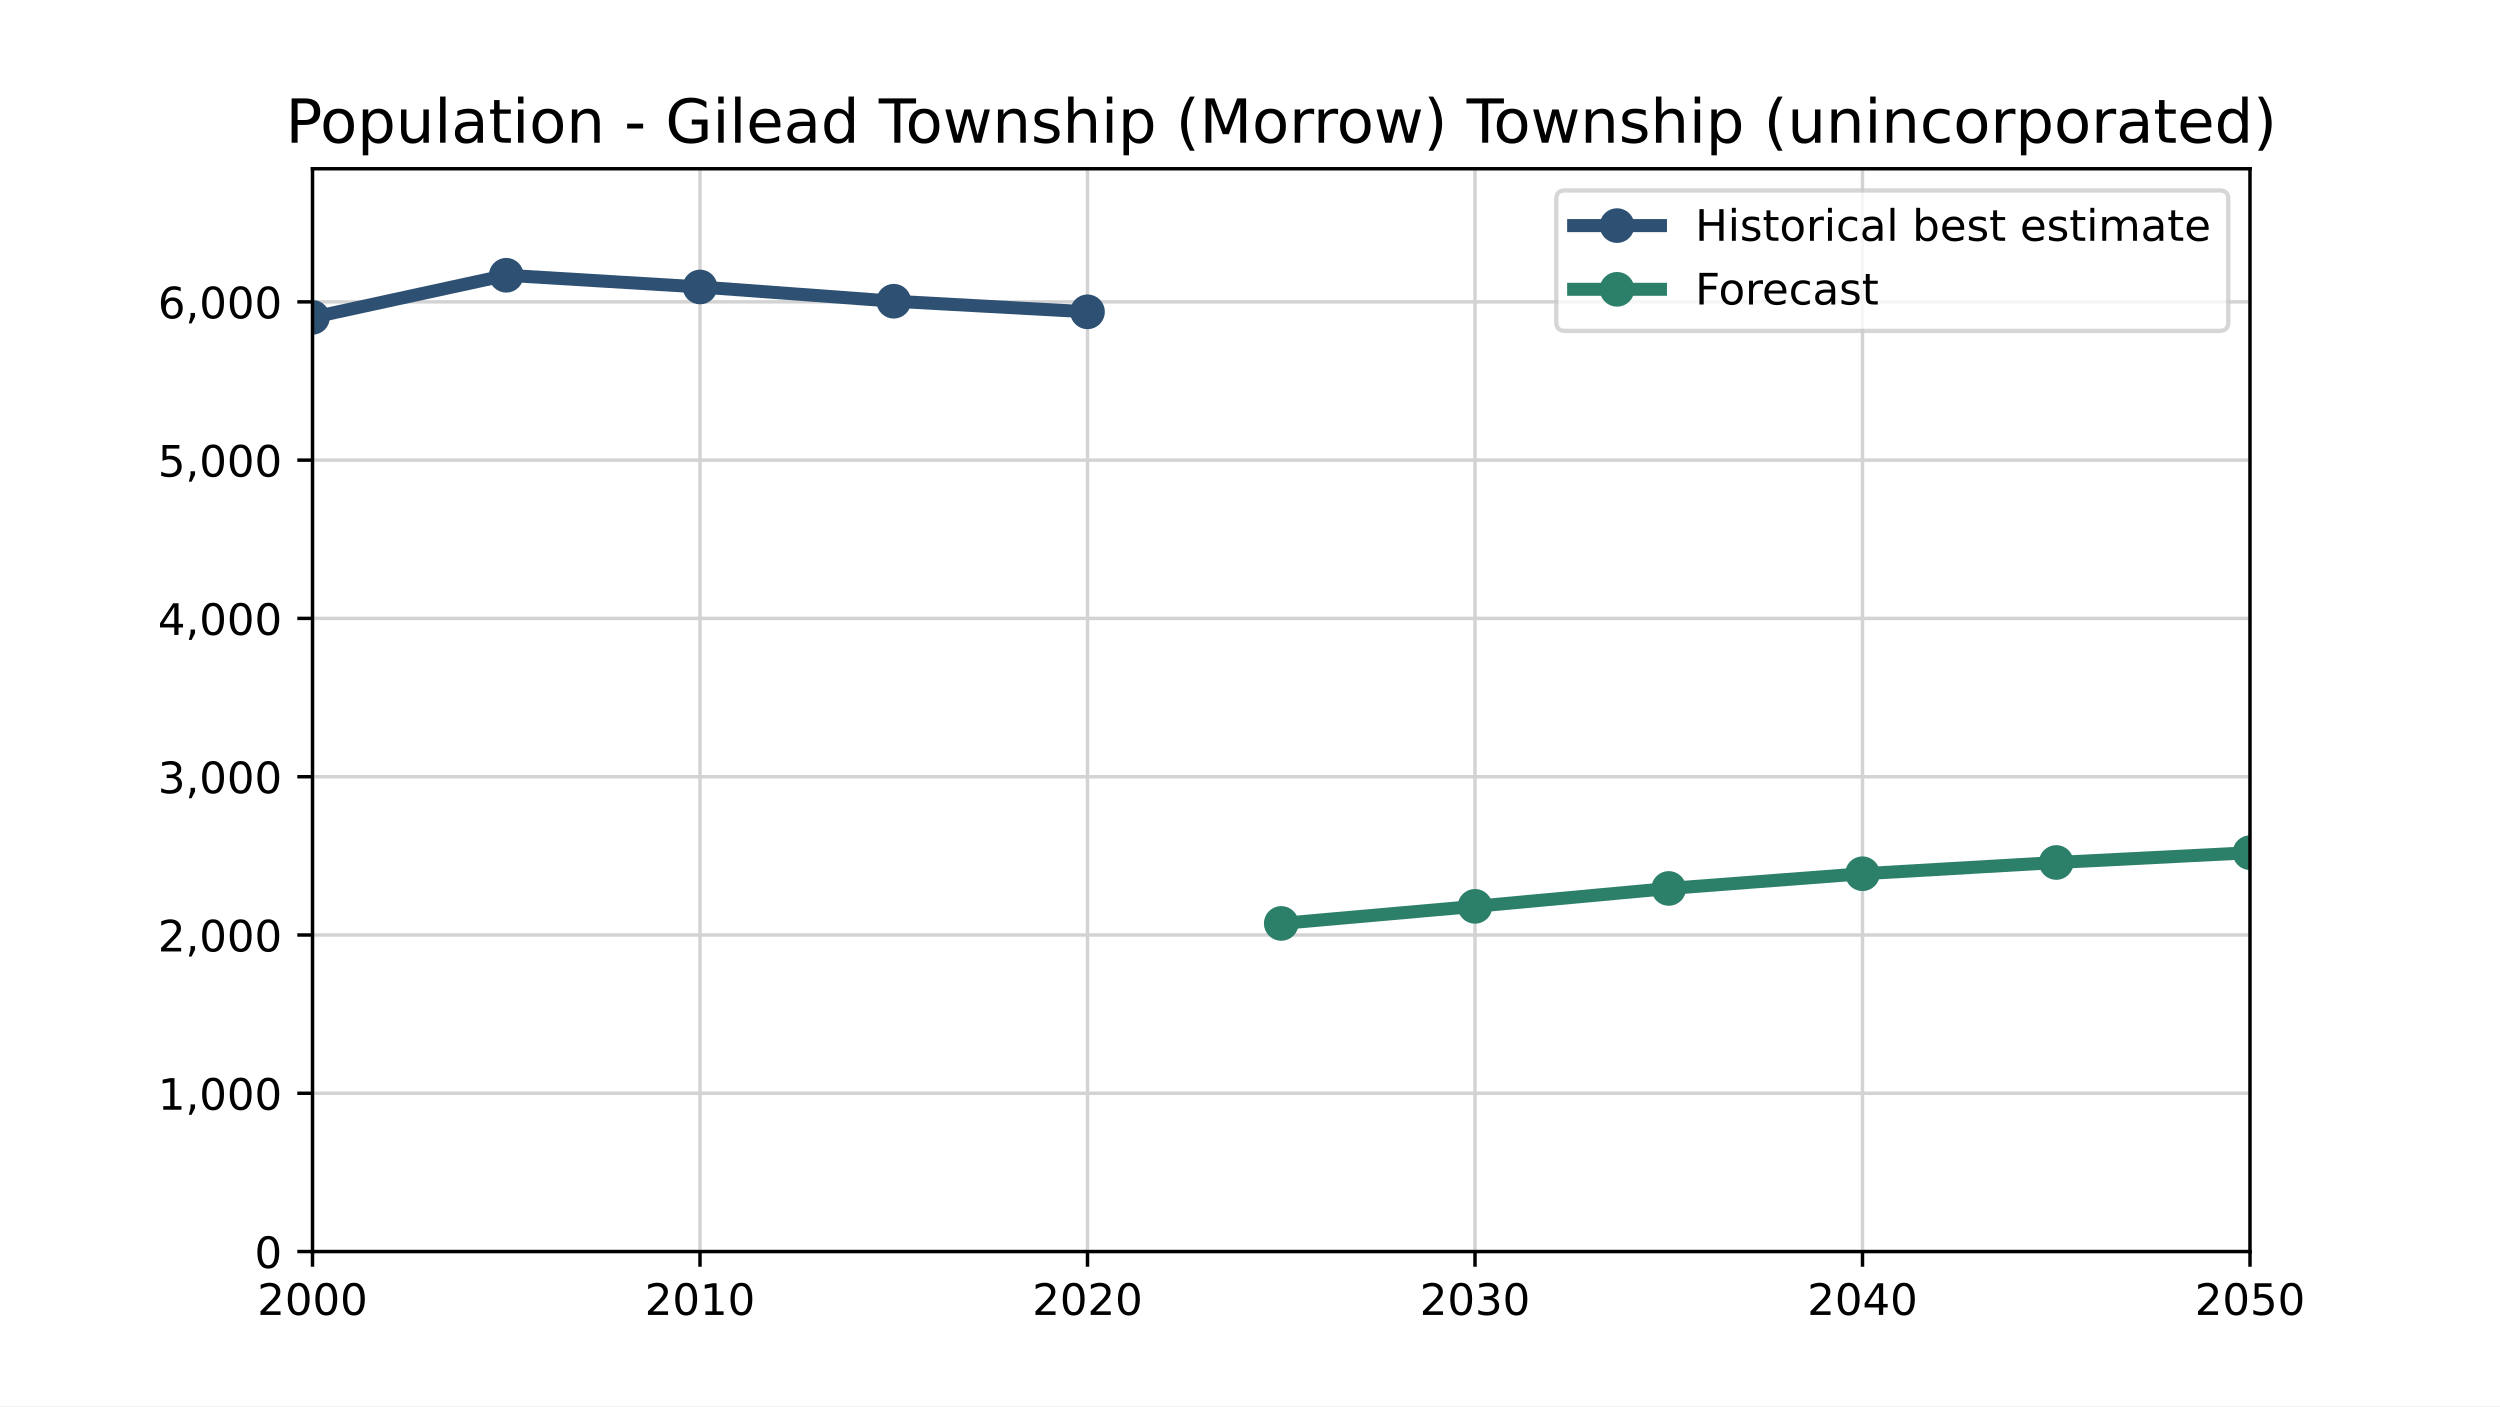
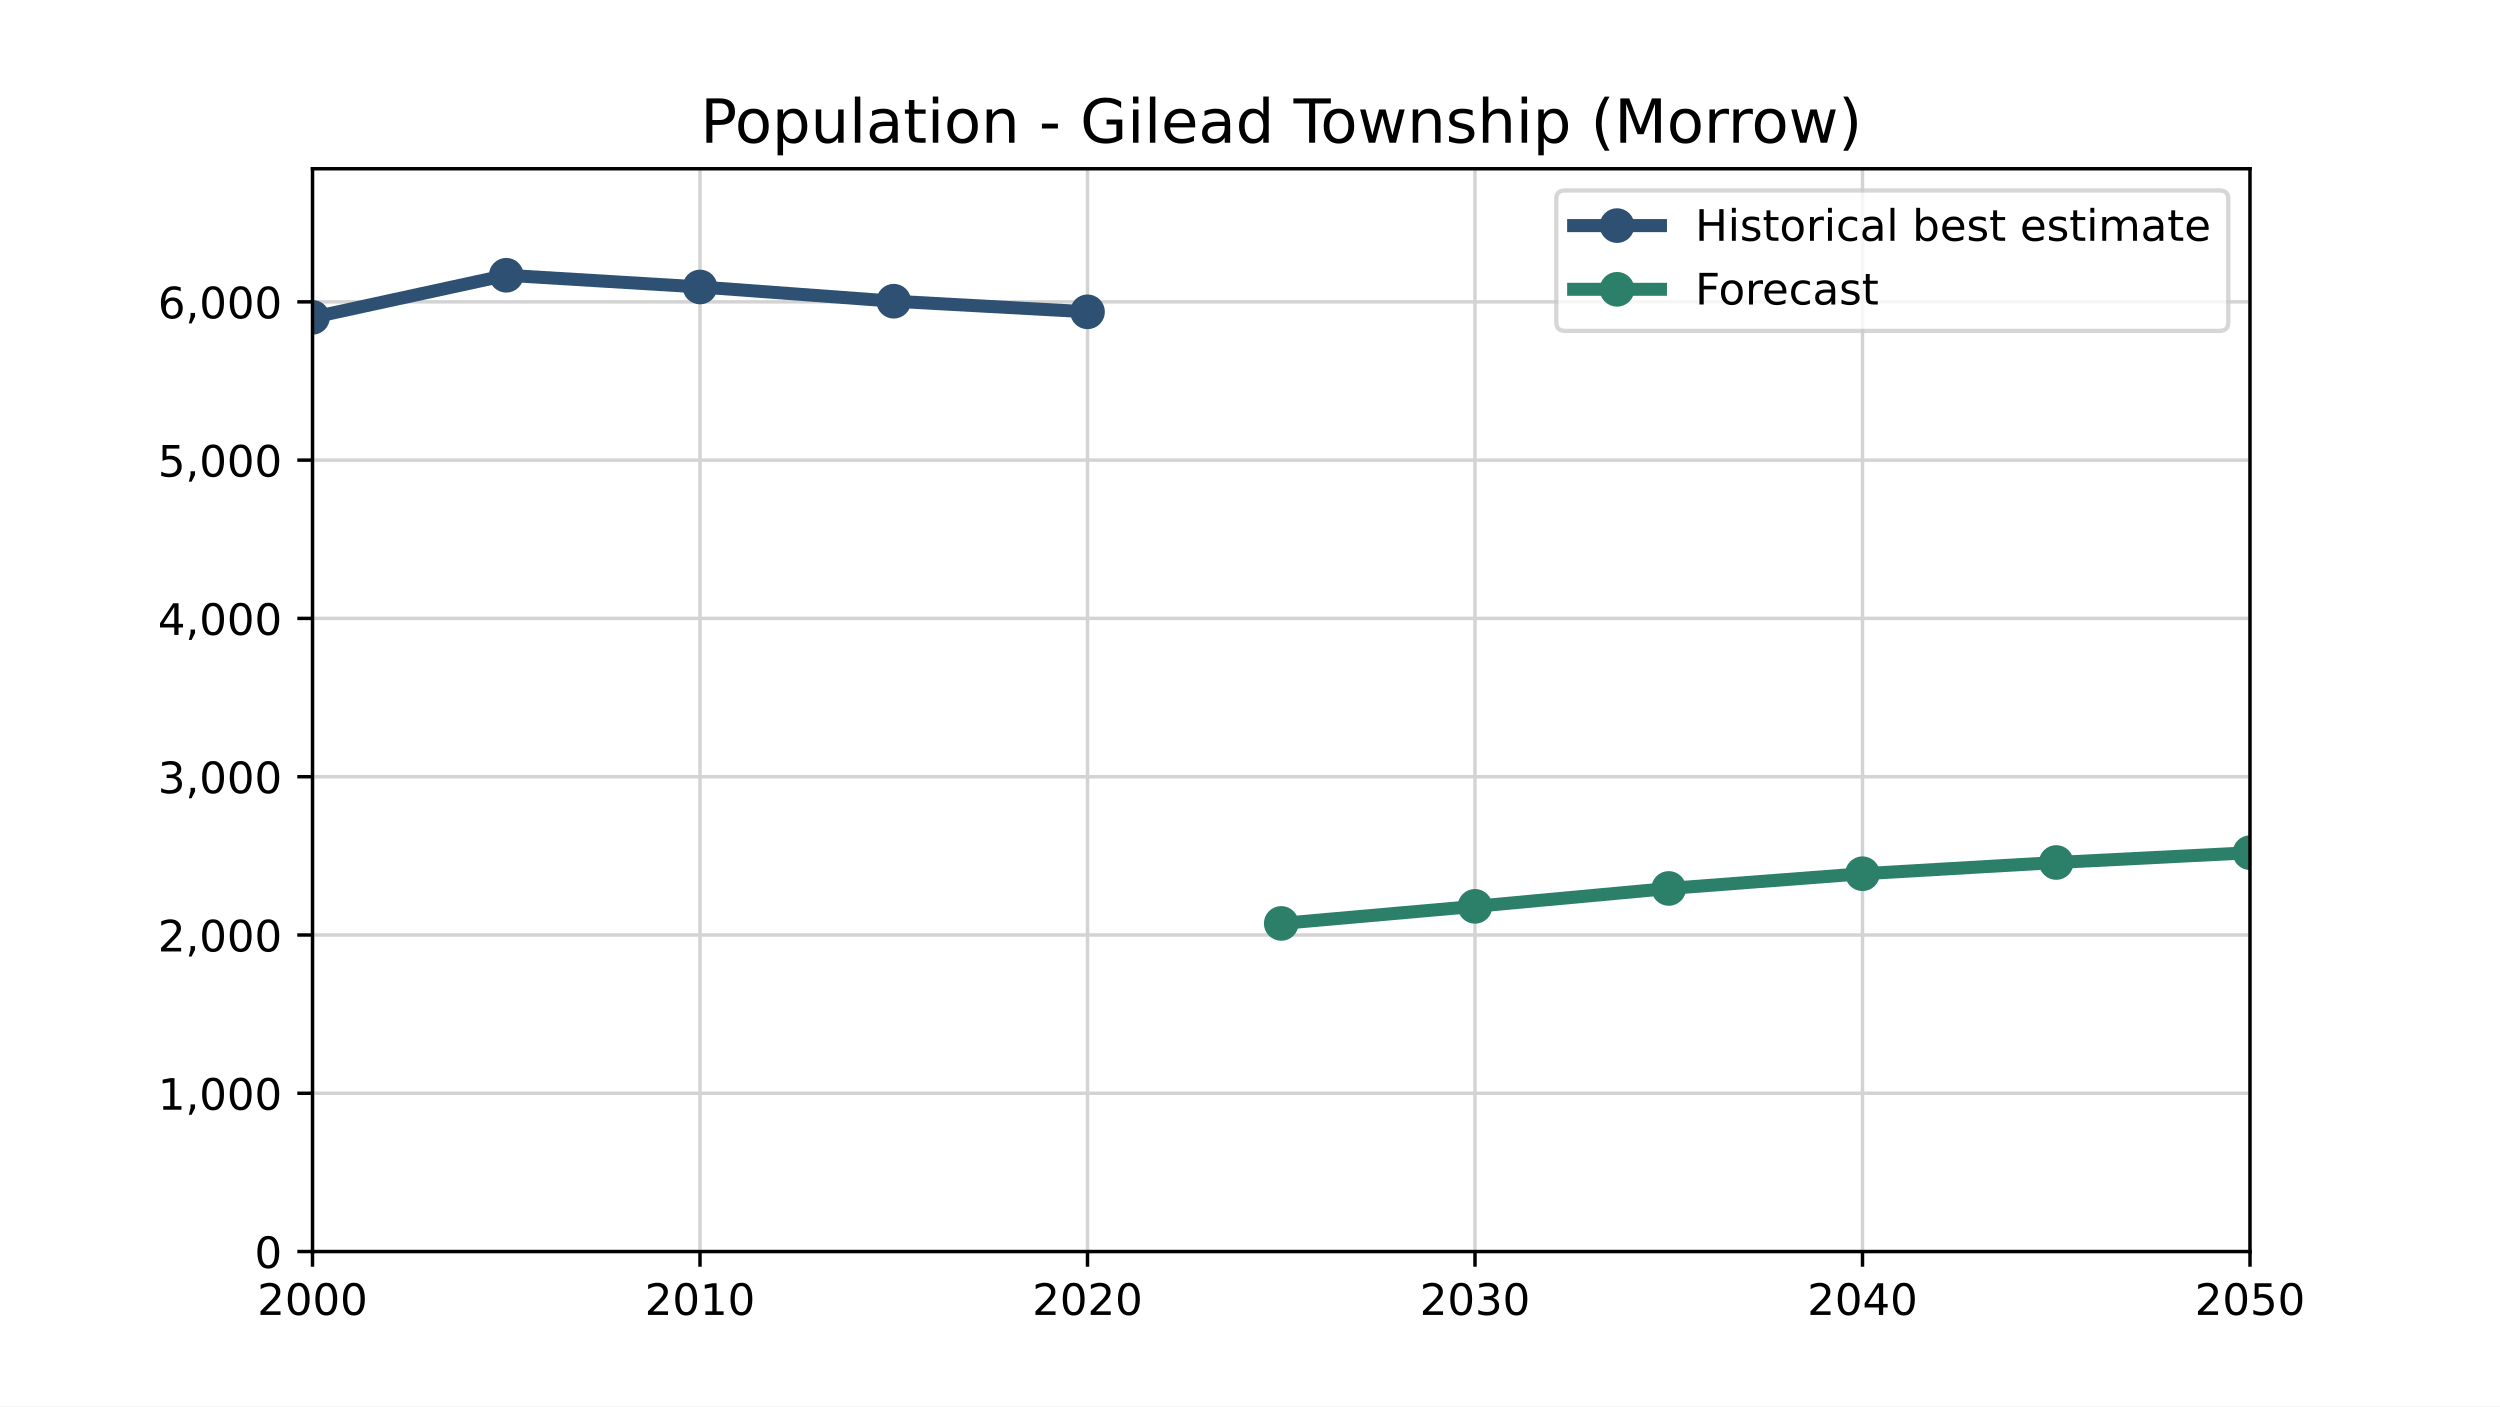
<svg xmlns="http://www.w3.org/2000/svg" xmlns:xlink="http://www.w3.org/1999/xlink" width="576pt" height="324pt" viewBox="0 0 576 324" version="1.1">
  <defs>
    <style type="text/css">*{stroke-linejoin: round; stroke-linecap: butt}</style>
  </defs>
  <g id="figure_1">
    <g id="patch_1">
      <path d="M 0 324  L 576 324  L 576 0  L 0 0  z " style="fill: #ffffff" />
    </g>
    <g id="axes_1">
      <g id="patch_2">
        <path d="M 72 288.36  L 518.4 288.36  L 518.4 38.88  L 72 38.88  z " style="fill: #ffffff" />
      </g>
      <g id="matplotlib.axis_1">
        <g id="xtick_1">
          <g id="line2d_1">
-             <path d="M 72 288.36  L 72 38.88  " clip-path="url(#p4b253c47a7)" style="fill: none; stroke: #d3d3d3; stroke-width: 0.8; stroke-linecap: square" />
+             <path d="M 72 288.36  L 72 38.88  " clip-path="url(#p7b0f904c49)" style="fill: none; stroke: #d3d3d3; stroke-width: 0.8; stroke-linecap: square" />
          </g>
          <g id="line2d_2">
            <defs>
-               <path id="me34d8a5150" d="M 0 0  L 0 3.5  " style="stroke: #000000; stroke-width: 0.8" />
+               <path id="m92c820c7e5" d="M 0 0  L 0 3.5  " style="stroke: #000000; stroke-width: 0.8" />
            </defs>
            <g>
-               <use xlink:href="#me34d8a5150" x="72" y="288.36" style="stroke: #000000; stroke-width: 0.8" />
+               <use xlink:href="#m92c820c7e5" x="72" y="288.36" style="stroke: #000000; stroke-width: 0.8" />
            </g>
          </g>
          <g id="text_1">
            <g transform="translate(59.275 302.9584) scale(0.1 -0.1)">
              <defs>
                <path id="DejaVuSans-32" d="M 1228 531  L 3431 531  L 3431 0  L 469 0  L 469 531  Q 828 903 1448 1529  Q 2069 2156 2228 2338  Q 2531 2678 2651 2914  Q 2772 3150 2772 3378  Q 2772 3750 2511 3984  Q 2250 4219 1831 4219  Q 1534 4219 1204 4116  Q 875 4013 500 3803  L 500 4441  Q 881 4594 1212 4672  Q 1544 4750 1819 4750  Q 2544 4750 2975 4387  Q 3406 4025 3406 3419  Q 3406 3131 3298 2873  Q 3191 2616 2906 2266  Q 2828 2175 2409 1742  Q 1991 1309 1228 531  z " transform="scale(0.015625)" />
                <path id="DejaVuSans-30" d="M 2034 4250  Q 1547 4250 1301 3770  Q 1056 3291 1056 2328  Q 1056 1369 1301 889  Q 1547 409 2034 409  Q 2525 409 2770 889  Q 3016 1369 3016 2328  Q 3016 3291 2770 3770  Q 2525 4250 2034 4250  z M 2034 4750  Q 2819 4750 3233 4129  Q 3647 3509 3647 2328  Q 3647 1150 3233 529  Q 2819 -91 2034 -91  Q 1250 -91 836 529  Q 422 1150 422 2328  Q 422 3509 836 4129  Q 1250 4750 2034 4750  z " transform="scale(0.015625)" />
              </defs>
              <use xlink:href="#DejaVuSans-32" />
              <use xlink:href="#DejaVuSans-30" transform="translate(63.62305 0)" />
              <use xlink:href="#DejaVuSans-30" transform="translate(127.2461 0)" />
              <use xlink:href="#DejaVuSans-30" transform="translate(190.8691 0)" />
            </g>
          </g>
        </g>
        <g id="xtick_2">
          <g id="line2d_3">
-             <path d="M 161.28 288.36  L 161.28 38.88  " clip-path="url(#p4b253c47a7)" style="fill: none; stroke: #d3d3d3; stroke-width: 0.8; stroke-linecap: square" />
+             <path d="M 161.28 288.36  L 161.28 38.88  " clip-path="url(#p7b0f904c49)" style="fill: none; stroke: #d3d3d3; stroke-width: 0.8; stroke-linecap: square" />
          </g>
          <g id="line2d_4">
            <g>
-               <use xlink:href="#me34d8a5150" x="161.28" y="288.36" style="stroke: #000000; stroke-width: 0.8" />
+               <use xlink:href="#m92c820c7e5" x="161.28" y="288.36" style="stroke: #000000; stroke-width: 0.8" />
            </g>
          </g>
          <g id="text_2">
            <g transform="translate(148.555 302.9584) scale(0.1 -0.1)">
              <defs>
                <path id="DejaVuSans-31" d="M 794 531  L 1825 531  L 1825 4091  L 703 3866  L 703 4441  L 1819 4666  L 2450 4666  L 2450 531  L 3481 531  L 3481 0  L 794 0  L 794 531  z " transform="scale(0.015625)" />
              </defs>
              <use xlink:href="#DejaVuSans-32" />
              <use xlink:href="#DejaVuSans-30" transform="translate(63.62305 0)" />
              <use xlink:href="#DejaVuSans-31" transform="translate(127.2461 0)" />
              <use xlink:href="#DejaVuSans-30" transform="translate(190.8691 0)" />
            </g>
          </g>
        </g>
        <g id="xtick_3">
          <g id="line2d_5">
-             <path d="M 250.56 288.36  L 250.56 38.88  " clip-path="url(#p4b253c47a7)" style="fill: none; stroke: #d3d3d3; stroke-width: 0.8; stroke-linecap: square" />
+             <path d="M 250.56 288.36  L 250.56 38.88  " clip-path="url(#p7b0f904c49)" style="fill: none; stroke: #d3d3d3; stroke-width: 0.8; stroke-linecap: square" />
          </g>
          <g id="line2d_6">
            <g>
-               <use xlink:href="#me34d8a5150" x="250.56" y="288.36" style="stroke: #000000; stroke-width: 0.8" />
+               <use xlink:href="#m92c820c7e5" x="250.56" y="288.36" style="stroke: #000000; stroke-width: 0.8" />
            </g>
          </g>
          <g id="text_3">
            <g transform="translate(237.835 302.9584) scale(0.1 -0.1)">
              <use xlink:href="#DejaVuSans-32" />
              <use xlink:href="#DejaVuSans-30" transform="translate(63.62305 0)" />
              <use xlink:href="#DejaVuSans-32" transform="translate(127.2461 0)" />
              <use xlink:href="#DejaVuSans-30" transform="translate(190.8691 0)" />
            </g>
          </g>
        </g>
        <g id="xtick_4">
          <g id="line2d_7">
-             <path d="M 339.84 288.36  L 339.84 38.88  " clip-path="url(#p4b253c47a7)" style="fill: none; stroke: #d3d3d3; stroke-width: 0.8; stroke-linecap: square" />
+             <path d="M 339.84 288.36  L 339.84 38.88  " clip-path="url(#p7b0f904c49)" style="fill: none; stroke: #d3d3d3; stroke-width: 0.8; stroke-linecap: square" />
          </g>
          <g id="line2d_8">
            <g>
-               <use xlink:href="#me34d8a5150" x="339.84" y="288.36" style="stroke: #000000; stroke-width: 0.8" />
+               <use xlink:href="#m92c820c7e5" x="339.84" y="288.36" style="stroke: #000000; stroke-width: 0.8" />
            </g>
          </g>
          <g id="text_4">
            <g transform="translate(327.115 302.9584) scale(0.1 -0.1)">
              <defs>
                <path id="DejaVuSans-33" d="M 2597 2516  Q 3050 2419 3304 2112  Q 3559 1806 3559 1356  Q 3559 666 3084 287  Q 2609 -91 1734 -91  Q 1441 -91 1130 -33  Q 819 25 488 141  L 488 750  Q 750 597 1062 519  Q 1375 441 1716 441  Q 2309 441 2620 675  Q 2931 909 2931 1356  Q 2931 1769 2642 2001  Q 2353 2234 1838 2234  L 1294 2234  L 1294 2753  L 1863 2753  Q 2328 2753 2575 2939  Q 2822 3125 2822 3475  Q 2822 3834 2567 4026  Q 2313 4219 1838 4219  Q 1578 4219 1281 4162  Q 984 4106 628 3988  L 628 4550  Q 988 4650 1302 4700  Q 1616 4750 1894 4750  Q 2613 4750 3031 4423  Q 3450 4097 3450 3541  Q 3450 3153 3228 2886  Q 3006 2619 2597 2516  z " transform="scale(0.015625)" />
              </defs>
              <use xlink:href="#DejaVuSans-32" />
              <use xlink:href="#DejaVuSans-30" transform="translate(63.62305 0)" />
              <use xlink:href="#DejaVuSans-33" transform="translate(127.2461 0)" />
              <use xlink:href="#DejaVuSans-30" transform="translate(190.8691 0)" />
            </g>
          </g>
        </g>
        <g id="xtick_5">
          <g id="line2d_9">
-             <path d="M 429.12 288.36  L 429.12 38.88  " clip-path="url(#p4b253c47a7)" style="fill: none; stroke: #d3d3d3; stroke-width: 0.8; stroke-linecap: square" />
+             <path d="M 429.12 288.36  L 429.12 38.88  " clip-path="url(#p7b0f904c49)" style="fill: none; stroke: #d3d3d3; stroke-width: 0.8; stroke-linecap: square" />
          </g>
          <g id="line2d_10">
            <g>
-               <use xlink:href="#me34d8a5150" x="429.12" y="288.36" style="stroke: #000000; stroke-width: 0.8" />
+               <use xlink:href="#m92c820c7e5" x="429.12" y="288.36" style="stroke: #000000; stroke-width: 0.8" />
            </g>
          </g>
          <g id="text_5">
            <g transform="translate(416.395 302.9584) scale(0.1 -0.1)">
              <defs>
                <path id="DejaVuSans-34" d="M 2419 4116  L 825 1625  L 2419 1625  L 2419 4116  z M 2253 4666  L 3047 4666  L 3047 1625  L 3713 1625  L 3713 1100  L 3047 1100  L 3047 0  L 2419 0  L 2419 1100  L 313 1100  L 313 1709  L 2253 4666  z " transform="scale(0.015625)" />
              </defs>
              <use xlink:href="#DejaVuSans-32" />
              <use xlink:href="#DejaVuSans-30" transform="translate(63.62305 0)" />
              <use xlink:href="#DejaVuSans-34" transform="translate(127.2461 0)" />
              <use xlink:href="#DejaVuSans-30" transform="translate(190.8691 0)" />
            </g>
          </g>
        </g>
        <g id="xtick_6">
          <g id="line2d_11">
-             <path d="M 518.4 288.36  L 518.4 38.88  " clip-path="url(#p4b253c47a7)" style="fill: none; stroke: #d3d3d3; stroke-width: 0.8; stroke-linecap: square" />
+             <path d="M 518.4 288.36  L 518.4 38.88  " clip-path="url(#p7b0f904c49)" style="fill: none; stroke: #d3d3d3; stroke-width: 0.8; stroke-linecap: square" />
          </g>
          <g id="line2d_12">
            <g>
-               <use xlink:href="#me34d8a5150" x="518.4" y="288.36" style="stroke: #000000; stroke-width: 0.8" />
+               <use xlink:href="#m92c820c7e5" x="518.4" y="288.36" style="stroke: #000000; stroke-width: 0.8" />
            </g>
          </g>
          <g id="text_6">
            <g transform="translate(505.675 302.9584) scale(0.1 -0.1)">
              <defs>
                <path id="DejaVuSans-35" d="M 691 4666  L 3169 4666  L 3169 4134  L 1269 4134  L 1269 2991  Q 1406 3038 1543 3061  Q 1681 3084 1819 3084  Q 2600 3084 3056 2656  Q 3513 2228 3513 1497  Q 3513 744 3044 326  Q 2575 -91 1722 -91  Q 1428 -91 1123 -41  Q 819 9 494 109  L 494 744  Q 775 591 1075 516  Q 1375 441 1709 441  Q 2250 441 2565 725  Q 2881 1009 2881 1497  Q 2881 1984 2565 2268  Q 2250 2553 1709 2553  Q 1456 2553 1204 2497  Q 953 2441 691 2322  L 691 4666  z " transform="scale(0.015625)" />
              </defs>
              <use xlink:href="#DejaVuSans-32" />
              <use xlink:href="#DejaVuSans-30" transform="translate(63.62305 0)" />
              <use xlink:href="#DejaVuSans-35" transform="translate(127.2461 0)" />
              <use xlink:href="#DejaVuSans-30" transform="translate(190.8691 0)" />
            </g>
          </g>
        </g>
      </g>
      <g id="matplotlib.axis_2">
        <g id="ytick_1">
          <g id="line2d_13">
-             <path d="M 72 288.36  L 518.4 288.36  " clip-path="url(#p4b253c47a7)" style="fill: none; stroke: #d3d3d3; stroke-width: 0.8; stroke-linecap: square" />
+             <path d="M 72 288.36  L 518.4 288.36  " clip-path="url(#p7b0f904c49)" style="fill: none; stroke: #d3d3d3; stroke-width: 0.8; stroke-linecap: square" />
          </g>
          <g id="line2d_14">
            <defs>
-               <path id="m3fefa5f20a" d="M 0 0  L -3.5 0  " style="stroke: #000000; stroke-width: 0.8" />
+               <path id="m52825c3d99" d="M 0 0  L -3.5 0  " style="stroke: #000000; stroke-width: 0.8" />
            </defs>
            <g>
-               <use xlink:href="#m3fefa5f20a" x="72" y="288.36" style="stroke: #000000; stroke-width: 0.8" />
+               <use xlink:href="#m52825c3d99" x="72" y="288.36" style="stroke: #000000; stroke-width: 0.8" />
            </g>
          </g>
          <g id="text_7">
            <g transform="translate(58.6375 292.1592) scale(0.1 -0.1)">
              <use xlink:href="#DejaVuSans-30" />
            </g>
          </g>
        </g>
        <g id="ytick_2">
          <g id="line2d_15">
-             <path d="M 72 251.891  L 518.4 251.891  " clip-path="url(#p4b253c47a7)" style="fill: none; stroke: #d3d3d3; stroke-width: 0.8; stroke-linecap: square" />
+             <path d="M 72 251.891  L 518.4 251.891  " clip-path="url(#p7b0f904c49)" style="fill: none; stroke: #d3d3d3; stroke-width: 0.8; stroke-linecap: square" />
          </g>
          <g id="line2d_16">
            <g>
-               <use xlink:href="#m3fefa5f20a" x="72" y="251.891" style="stroke: #000000; stroke-width: 0.8" />
+               <use xlink:href="#m52825c3d99" x="72" y="251.891" style="stroke: #000000; stroke-width: 0.8" />
            </g>
          </g>
          <g id="text_8">
            <g transform="translate(36.37188 255.6903) scale(0.1 -0.1)">
              <defs>
                <path id="DejaVuSans-2c" d="M 750 794  L 1409 794  L 1409 256  L 897 -744  L 494 -744  L 750 256  L 750 794  z " transform="scale(0.015625)" />
              </defs>
              <use xlink:href="#DejaVuSans-31" />
              <use xlink:href="#DejaVuSans-2c" transform="translate(63.62305 0)" />
              <use xlink:href="#DejaVuSans-30" transform="translate(95.41016 0)" />
              <use xlink:href="#DejaVuSans-30" transform="translate(159.0332 0)" />
              <use xlink:href="#DejaVuSans-30" transform="translate(222.6562 0)" />
            </g>
          </g>
        </g>
        <g id="ytick_3">
          <g id="line2d_17">
-             <path d="M 72 215.422  L 518.4 215.422  " clip-path="url(#p4b253c47a7)" style="fill: none; stroke: #d3d3d3; stroke-width: 0.8; stroke-linecap: square" />
+             <path d="M 72 215.422  L 518.4 215.422  " clip-path="url(#p7b0f904c49)" style="fill: none; stroke: #d3d3d3; stroke-width: 0.8; stroke-linecap: square" />
          </g>
          <g id="line2d_18">
            <g>
-               <use xlink:href="#m3fefa5f20a" x="72" y="215.422" style="stroke: #000000; stroke-width: 0.8" />
+               <use xlink:href="#m52825c3d99" x="72" y="215.422" style="stroke: #000000; stroke-width: 0.8" />
            </g>
          </g>
          <g id="text_9">
            <g transform="translate(36.37188 219.2214) scale(0.1 -0.1)">
              <use xlink:href="#DejaVuSans-32" />
              <use xlink:href="#DejaVuSans-2c" transform="translate(63.62305 0)" />
              <use xlink:href="#DejaVuSans-30" transform="translate(95.41016 0)" />
              <use xlink:href="#DejaVuSans-30" transform="translate(159.0332 0)" />
              <use xlink:href="#DejaVuSans-30" transform="translate(222.6562 0)" />
            </g>
          </g>
        </g>
        <g id="ytick_4">
          <g id="line2d_19">
-             <path d="M 72 178.953  L 518.4 178.953  " clip-path="url(#p4b253c47a7)" style="fill: none; stroke: #d3d3d3; stroke-width: 0.8; stroke-linecap: square" />
+             <path d="M 72 178.953  L 518.4 178.953  " clip-path="url(#p7b0f904c49)" style="fill: none; stroke: #d3d3d3; stroke-width: 0.8; stroke-linecap: square" />
          </g>
          <g id="line2d_20">
            <g>
-               <use xlink:href="#m3fefa5f20a" x="72" y="178.953" style="stroke: #000000; stroke-width: 0.8" />
+               <use xlink:href="#m52825c3d99" x="72" y="178.953" style="stroke: #000000; stroke-width: 0.8" />
            </g>
          </g>
          <g id="text_10">
            <g transform="translate(36.37188 182.7526) scale(0.1 -0.1)">
              <use xlink:href="#DejaVuSans-33" />
              <use xlink:href="#DejaVuSans-2c" transform="translate(63.62305 0)" />
              <use xlink:href="#DejaVuSans-30" transform="translate(95.41016 0)" />
              <use xlink:href="#DejaVuSans-30" transform="translate(159.0332 0)" />
              <use xlink:href="#DejaVuSans-30" transform="translate(222.6562 0)" />
            </g>
          </g>
        </g>
        <g id="ytick_5">
          <g id="line2d_21">
-             <path d="M 72 142.484  L 518.4 142.484  " clip-path="url(#p4b253c47a7)" style="fill: none; stroke: #d3d3d3; stroke-width: 0.8; stroke-linecap: square" />
+             <path d="M 72 142.484  L 518.4 142.484  " clip-path="url(#p7b0f904c49)" style="fill: none; stroke: #d3d3d3; stroke-width: 0.8; stroke-linecap: square" />
          </g>
          <g id="line2d_22">
            <g>
-               <use xlink:href="#m3fefa5f20a" x="72" y="142.484" style="stroke: #000000; stroke-width: 0.8" />
+               <use xlink:href="#m52825c3d99" x="72" y="142.484" style="stroke: #000000; stroke-width: 0.8" />
            </g>
          </g>
          <g id="text_11">
            <g transform="translate(36.37188 146.2837) scale(0.1 -0.1)">
              <use xlink:href="#DejaVuSans-34" />
              <use xlink:href="#DejaVuSans-2c" transform="translate(63.62305 0)" />
              <use xlink:href="#DejaVuSans-30" transform="translate(95.41016 0)" />
              <use xlink:href="#DejaVuSans-30" transform="translate(159.0332 0)" />
              <use xlink:href="#DejaVuSans-30" transform="translate(222.6562 0)" />
            </g>
          </g>
        </g>
        <g id="ytick_6">
          <g id="line2d_23">
-             <path d="M 72 106.016  L 518.4 106.016  " clip-path="url(#p4b253c47a7)" style="fill: none; stroke: #d3d3d3; stroke-width: 0.8; stroke-linecap: square" />
+             <path d="M 72 106.016  L 518.4 106.016  " clip-path="url(#p7b0f904c49)" style="fill: none; stroke: #d3d3d3; stroke-width: 0.8; stroke-linecap: square" />
          </g>
          <g id="line2d_24">
            <g>
-               <use xlink:href="#m3fefa5f20a" x="72" y="106.016" style="stroke: #000000; stroke-width: 0.8" />
+               <use xlink:href="#m52825c3d99" x="72" y="106.016" style="stroke: #000000; stroke-width: 0.8" />
            </g>
          </g>
          <g id="text_12">
            <g transform="translate(36.37188 109.8148) scale(0.1 -0.1)">
              <use xlink:href="#DejaVuSans-35" />
              <use xlink:href="#DejaVuSans-2c" transform="translate(63.62305 0)" />
              <use xlink:href="#DejaVuSans-30" transform="translate(95.41016 0)" />
              <use xlink:href="#DejaVuSans-30" transform="translate(159.0332 0)" />
              <use xlink:href="#DejaVuSans-30" transform="translate(222.6562 0)" />
            </g>
          </g>
        </g>
        <g id="ytick_7">
          <g id="line2d_25">
-             <path d="M 72 69.547  L 518.4 69.547  " clip-path="url(#p4b253c47a7)" style="fill: none; stroke: #d3d3d3; stroke-width: 0.8; stroke-linecap: square" />
+             <path d="M 72 69.547  L 518.4 69.547  " clip-path="url(#p7b0f904c49)" style="fill: none; stroke: #d3d3d3; stroke-width: 0.8; stroke-linecap: square" />
          </g>
          <g id="line2d_26">
            <g>
-               <use xlink:href="#m3fefa5f20a" x="72" y="69.547" style="stroke: #000000; stroke-width: 0.8" />
+               <use xlink:href="#m52825c3d99" x="72" y="69.547" style="stroke: #000000; stroke-width: 0.8" />
            </g>
          </g>
          <g id="text_13">
            <g transform="translate(36.37188 73.34591) scale(0.1 -0.1)">
              <defs>
                <path id="DejaVuSans-36" d="M 2113 2584  Q 1688 2584 1439 2293  Q 1191 2003 1191 1497  Q 1191 994 1439 701  Q 1688 409 2113 409  Q 2538 409 2786 701  Q 3034 994 3034 1497  Q 3034 2003 2786 2293  Q 2538 2584 2113 2584  z M 3366 4563  L 3366 3988  Q 3128 4100 2886 4159  Q 2644 4219 2406 4219  Q 1781 4219 1451 3797  Q 1122 3375 1075 2522  Q 1259 2794 1537 2939  Q 1816 3084 2150 3084  Q 2853 3084 3261 2657  Q 3669 2231 3669 1497  Q 3669 778 3244 343  Q 2819 -91 2113 -91  Q 1303 -91 875 529  Q 447 1150 447 2328  Q 447 3434 972 4092  Q 1497 4750 2381 4750  Q 2619 4750 2861 4703  Q 3103 4656 3366 4563  z " transform="scale(0.015625)" />
              </defs>
              <use xlink:href="#DejaVuSans-36" />
              <use xlink:href="#DejaVuSans-2c" transform="translate(63.62305 0)" />
              <use xlink:href="#DejaVuSans-30" transform="translate(95.41016 0)" />
              <use xlink:href="#DejaVuSans-30" transform="translate(159.0332 0)" />
              <use xlink:href="#DejaVuSans-30" transform="translate(222.6562 0)" />
            </g>
          </g>
        </g>
      </g>
      <g id="line2d_27">
-         <path d="M 72 73.121  L 116.64 63.42  L 161.28 66.119  L 205.92 69.401  L 250.56 71.844  " clip-path="url(#p4b253c47a7)" style="fill: none; stroke: #2e5072; stroke-width: 3; stroke-linecap: square" />
+         <path d="M 72 73.121  L 116.64 63.42  L 161.28 66.119  L 205.92 69.401  L 250.56 71.844  " clip-path="url(#p7b0f904c49)" style="fill: none; stroke: #2e5072; stroke-width: 3; stroke-linecap: square" />
        <defs>
-           <path id="m4b4564811f" d="M 0 3.5  C 0.928 3.5 1.819 3.131 2.475 2.475  C 3.131 1.819 3.5 0.928 3.5 0  C 3.5 -0.928 3.131 -1.819 2.475 -2.475  C 1.819 -3.131 0.928 -3.5 0 -3.5  C -0.928 -3.5 -1.819 -3.131 -2.475 -2.475  C -3.131 -1.819 -3.5 -0.928 -3.5 0  C -3.5 0.928 -3.131 1.819 -2.475 2.475  C -1.819 3.131 -0.928 3.5 0 3.5  z " style="stroke: #2e5072" />
+           <path id="m7e1a7b1ae3" d="M 0 3.5  C 0.928 3.5 1.819 3.131 2.475 2.475  C 3.131 1.819 3.5 0.928 3.5 0  C 3.5 -0.928 3.131 -1.819 2.475 -2.475  C 1.819 -3.131 0.928 -3.5 0 -3.5  C -0.928 -3.5 -1.819 -3.131 -2.475 -2.475  C -3.131 -1.819 -3.5 -0.928 -3.5 0  C -3.5 0.928 -3.131 1.819 -2.475 2.475  C -1.819 3.131 -0.928 3.5 0 3.5  z " style="stroke: #2e5072" />
        </defs>
-         <g clip-path="url(#p4b253c47a7)">
-           <use xlink:href="#m4b4564811f" x="72" y="73.121" style="fill: #2e5072; stroke: #2e5072" />
-           <use xlink:href="#m4b4564811f" x="116.64" y="63.42" style="fill: #2e5072; stroke: #2e5072" />
-           <use xlink:href="#m4b4564811f" x="161.28" y="66.119" style="fill: #2e5072; stroke: #2e5072" />
-           <use xlink:href="#m4b4564811f" x="205.92" y="69.401" style="fill: #2e5072; stroke: #2e5072" />
-           <use xlink:href="#m4b4564811f" x="250.56" y="71.844" style="fill: #2e5072; stroke: #2e5072" />
+         <g clip-path="url(#p7b0f904c49)">
+           <use xlink:href="#m7e1a7b1ae3" x="72" y="73.121" style="fill: #2e5072; stroke: #2e5072" />
+           <use xlink:href="#m7e1a7b1ae3" x="116.64" y="63.42" style="fill: #2e5072; stroke: #2e5072" />
+           <use xlink:href="#m7e1a7b1ae3" x="161.28" y="66.119" style="fill: #2e5072; stroke: #2e5072" />
+           <use xlink:href="#m7e1a7b1ae3" x="205.92" y="69.401" style="fill: #2e5072; stroke: #2e5072" />
+           <use xlink:href="#m7e1a7b1ae3" x="250.56" y="71.844" style="fill: #2e5072; stroke: #2e5072" />
        </g>
      </g>
      <g id="line2d_28">
-         <path d="M 295.2 212.76  L 339.84 208.821  L 384.48 204.7  L 429.12 201.309  L 473.76 198.719  L 518.4 196.458  " clip-path="url(#p4b253c47a7)" style="fill: none; stroke: #2c7f68; stroke-width: 3; stroke-linecap: square" />
+         <path d="M 295.2 212.76  L 339.84 208.821  L 384.48 204.7  L 429.12 201.309  L 473.76 198.719  L 518.4 196.458  " clip-path="url(#p7b0f904c49)" style="fill: none; stroke: #2c7f68; stroke-width: 3; stroke-linecap: square" />
        <defs>
-           <path id="me6796fecbb" d="M 0 3.5  C 0.928 3.5 1.819 3.131 2.475 2.475  C 3.131 1.819 3.5 0.928 3.5 0  C 3.5 -0.928 3.131 -1.819 2.475 -2.475  C 1.819 -3.131 0.928 -3.5 0 -3.5  C -0.928 -3.5 -1.819 -3.131 -2.475 -2.475  C -3.131 -1.819 -3.5 -0.928 -3.5 0  C -3.5 0.928 -3.131 1.819 -2.475 2.475  C -1.819 3.131 -0.928 3.5 0 3.5  z " style="stroke: #2c7f68" />
+           <path id="m0e5d5788f7" d="M 0 3.5  C 0.928 3.5 1.819 3.131 2.475 2.475  C 3.131 1.819 3.5 0.928 3.5 0  C 3.5 -0.928 3.131 -1.819 2.475 -2.475  C 1.819 -3.131 0.928 -3.5 0 -3.5  C -0.928 -3.5 -1.819 -3.131 -2.475 -2.475  C -3.131 -1.819 -3.5 -0.928 -3.5 0  C -3.5 0.928 -3.131 1.819 -2.475 2.475  C -1.819 3.131 -0.928 3.5 0 3.5  z " style="stroke: #2c7f68" />
        </defs>
-         <g clip-path="url(#p4b253c47a7)">
-           <use xlink:href="#me6796fecbb" x="295.2" y="212.76" style="fill: #2c7f68; stroke: #2c7f68" />
-           <use xlink:href="#me6796fecbb" x="339.84" y="208.821" style="fill: #2c7f68; stroke: #2c7f68" />
-           <use xlink:href="#me6796fecbb" x="384.48" y="204.7" style="fill: #2c7f68; stroke: #2c7f68" />
-           <use xlink:href="#me6796fecbb" x="429.12" y="201.309" style="fill: #2c7f68; stroke: #2c7f68" />
-           <use xlink:href="#me6796fecbb" x="473.76" y="198.719" style="fill: #2c7f68; stroke: #2c7f68" />
-           <use xlink:href="#me6796fecbb" x="518.4" y="196.458" style="fill: #2c7f68; stroke: #2c7f68" />
+         <g clip-path="url(#p7b0f904c49)">
+           <use xlink:href="#m0e5d5788f7" x="295.2" y="212.76" style="fill: #2c7f68; stroke: #2c7f68" />
+           <use xlink:href="#m0e5d5788f7" x="339.84" y="208.821" style="fill: #2c7f68; stroke: #2c7f68" />
+           <use xlink:href="#m0e5d5788f7" x="384.48" y="204.7" style="fill: #2c7f68; stroke: #2c7f68" />
+           <use xlink:href="#m0e5d5788f7" x="429.12" y="201.309" style="fill: #2c7f68; stroke: #2c7f68" />
+           <use xlink:href="#m0e5d5788f7" x="473.76" y="198.719" style="fill: #2c7f68; stroke: #2c7f68" />
+           <use xlink:href="#m0e5d5788f7" x="518.4" y="196.458" style="fill: #2c7f68; stroke: #2c7f68" />
        </g>
      </g>
      <g id="patch_3">
        <path d="M 72 288.36  L 72 38.88  " style="fill: none; stroke: #000000; stroke-width: 0.8; stroke-linejoin: miter; stroke-linecap: square" />
      </g>
      <g id="patch_4">
        <path d="M 518.4 288.36  L 518.4 38.88  " style="fill: none; stroke: #000000; stroke-width: 0.8; stroke-linejoin: miter; stroke-linecap: square" />
      </g>
      <g id="patch_5">
        <path d="M 72 288.36  L 518.4 288.36  " style="fill: none; stroke: #000000; stroke-width: 0.8; stroke-linejoin: miter; stroke-linecap: square" />
      </g>
      <g id="patch_6">
        <path d="M 72 38.88  L 518.4 38.88  " style="fill: none; stroke: #000000; stroke-width: 0.8; stroke-linejoin: miter; stroke-linecap: square" />
      </g>
      <g id="text_14">
-         <g transform="translate(65.81437 32.88) scale(0.14 -0.14)">
+         <g transform="translate(161.3797 32.88) scale(0.14 -0.14)">
          <defs>
            <path id="DejaVuSans-50" d="M 1259 4147  L 1259 2394  L 2053 2394  Q 2494 2394 2734 2622  Q 2975 2850 2975 3272  Q 2975 3691 2734 3919  Q 2494 4147 2053 4147  L 1259 4147  z M 628 4666  L 2053 4666  Q 2838 4666 3239 4311  Q 3641 3956 3641 3272  Q 3641 2581 3239 2228  Q 2838 1875 2053 1875  L 1259 1875  L 1259 0  L 628 0  L 628 4666  z " transform="scale(0.015625)" />
            <path id="DejaVuSans-6f" d="M 1959 3097  Q 1497 3097 1228 2736  Q 959 2375 959 1747  Q 959 1119 1226 758  Q 1494 397 1959 397  Q 2419 397 2687 759  Q 2956 1122 2956 1747  Q 2956 2369 2687 2733  Q 2419 3097 1959 3097  z M 1959 3584  Q 2709 3584 3137 3096  Q 3566 2609 3566 1747  Q 3566 888 3137 398  Q 2709 -91 1959 -91  Q 1206 -91 779 398  Q 353 888 353 1747  Q 353 2609 779 3096  Q 1206 3584 1959 3584  z " transform="scale(0.015625)" />
            <path id="DejaVuSans-70" d="M 1159 525  L 1159 -1331  L 581 -1331  L 581 3500  L 1159 3500  L 1159 2969  Q 1341 3281 1617 3432  Q 1894 3584 2278 3584  Q 2916 3584 3314 3078  Q 3713 2572 3713 1747  Q 3713 922 3314 415  Q 2916 -91 2278 -91  Q 1894 -91 1617 61  Q 1341 213 1159 525  z M 3116 1747  Q 3116 2381 2855 2742  Q 2594 3103 2138 3103  Q 1681 3103 1420 2742  Q 1159 2381 1159 1747  Q 1159 1113 1420 752  Q 1681 391 2138 391  Q 2594 391 2855 752  Q 3116 1113 3116 1747  z " transform="scale(0.015625)" />
            <path id="DejaVuSans-75" d="M 544 1381  L 544 3500  L 1119 3500  L 1119 1403  Q 1119 906 1312 657  Q 1506 409 1894 409  Q 2359 409 2629 706  Q 2900 1003 2900 1516  L 2900 3500  L 3475 3500  L 3475 0  L 2900 0  L 2900 538  Q 2691 219 2414 64  Q 2138 -91 1772 -91  Q 1169 -91 856 284  Q 544 659 544 1381  z M 1991 3584  L 1991 3584  z " transform="scale(0.015625)" />
            <path id="DejaVuSans-6c" d="M 603 4863  L 1178 4863  L 1178 0  L 603 0  L 603 4863  z " transform="scale(0.015625)" />
            <path id="DejaVuSans-61" d="M 2194 1759  Q 1497 1759 1228 1600  Q 959 1441 959 1056  Q 959 750 1161 570  Q 1363 391 1709 391  Q 2188 391 2477 730  Q 2766 1069 2766 1631  L 2766 1759  L 2194 1759  z M 3341 1997  L 3341 0  L 2766 0  L 2766 531  Q 2569 213 2275 61  Q 1981 -91 1556 -91  Q 1019 -91 701 211  Q 384 513 384 1019  Q 384 1609 779 1909  Q 1175 2209 1959 2209  L 2766 2209  L 2766 2266  Q 2766 2663 2505 2880  Q 2244 3097 1772 3097  Q 1472 3097 1187 3025  Q 903 2953 641 2809  L 641 3341  Q 956 3463 1253 3523  Q 1550 3584 1831 3584  Q 2591 3584 2966 3190  Q 3341 2797 3341 1997  z " transform="scale(0.015625)" />
            <path id="DejaVuSans-74" d="M 1172 4494  L 1172 3500  L 2356 3500  L 2356 3053  L 1172 3053  L 1172 1153  Q 1172 725 1289 603  Q 1406 481 1766 481  L 2356 481  L 2356 0  L 1766 0  Q 1100 0 847 248  Q 594 497 594 1153  L 594 3053  L 172 3053  L 172 3500  L 594 3500  L 594 4494  L 1172 4494  z " transform="scale(0.015625)" />
            <path id="DejaVuSans-69" d="M 603 3500  L 1178 3500  L 1178 0  L 603 0  L 603 3500  z M 603 4863  L 1178 4863  L 1178 4134  L 603 4134  L 603 4863  z " transform="scale(0.015625)" />
            <path id="DejaVuSans-6e" d="M 3513 2113  L 3513 0  L 2938 0  L 2938 2094  Q 2938 2591 2744 2837  Q 2550 3084 2163 3084  Q 1697 3084 1428 2787  Q 1159 2491 1159 1978  L 1159 0  L 581 0  L 581 3500  L 1159 3500  L 1159 2956  Q 1366 3272 1645 3428  Q 1925 3584 2291 3584  Q 2894 3584 3203 3211  Q 3513 2838 3513 2113  z " transform="scale(0.015625)" />
            <path id="DejaVuSans-20" transform="scale(0.015625)" />
            <path id="DejaVuSans-2d" d="M 313 2009  L 1997 2009  L 1997 1497  L 313 1497  L 313 2009  z " transform="scale(0.015625)" />
            <path id="DejaVuSans-47" d="M 3809 666  L 3809 1919  L 2778 1919  L 2778 2438  L 4434 2438  L 4434 434  Q 4069 175 3628 42  Q 3188 -91 2688 -91  Q 1594 -91 976 548  Q 359 1188 359 2328  Q 359 3472 976 4111  Q 1594 4750 2688 4750  Q 3144 4750 3555 4637  Q 3966 4525 4313 4306  L 4313 3634  Q 3963 3931 3569 4081  Q 3175 4231 2741 4231  Q 1884 4231 1454 3753  Q 1025 3275 1025 2328  Q 1025 1384 1454 906  Q 1884 428 2741 428  Q 3075 428 3337 486  Q 3600 544 3809 666  z " transform="scale(0.015625)" />
            <path id="DejaVuSans-65" d="M 3597 1894  L 3597 1613  L 953 1613  Q 991 1019 1311 708  Q 1631 397 2203 397  Q 2534 397 2845 478  Q 3156 559 3463 722  L 3463 178  Q 3153 47 2828 -22  Q 2503 -91 2169 -91  Q 1331 -91 842 396  Q 353 884 353 1716  Q 353 2575 817 3079  Q 1281 3584 2069 3584  Q 2775 3584 3186 3129  Q 3597 2675 3597 1894  z M 3022 2063  Q 3016 2534 2758 2815  Q 2500 3097 2075 3097  Q 1594 3097 1305 2825  Q 1016 2553 972 2059  L 3022 2063  z " transform="scale(0.015625)" />
            <path id="DejaVuSans-64" d="M 2906 2969  L 2906 4863  L 3481 4863  L 3481 0  L 2906 0  L 2906 525  Q 2725 213 2448 61  Q 2172 -91 1784 -91  Q 1150 -91 751 415  Q 353 922 353 1747  Q 353 2572 751 3078  Q 1150 3584 1784 3584  Q 2172 3584 2448 3432  Q 2725 3281 2906 2969  z M 947 1747  Q 947 1113 1208 752  Q 1469 391 1925 391  Q 2381 391 2643 752  Q 2906 1113 2906 1747  Q 2906 2381 2643 2742  Q 2381 3103 1925 3103  Q 1469 3103 1208 2742  Q 947 2381 947 1747  z " transform="scale(0.015625)" />
            <path id="DejaVuSans-54" d="M -19 4666  L 3928 4666  L 3928 4134  L 2272 4134  L 2272 0  L 1638 0  L 1638 4134  L -19 4134  L -19 4666  z " transform="scale(0.015625)" />
            <path id="DejaVuSans-77" d="M 269 3500  L 844 3500  L 1563 769  L 2278 3500  L 2956 3500  L 3675 769  L 4391 3500  L 4966 3500  L 4050 0  L 3372 0  L 2619 2869  L 1863 0  L 1184 0  L 269 3500  z " transform="scale(0.015625)" />
            <path id="DejaVuSans-73" d="M 2834 3397  L 2834 2853  Q 2591 2978 2328 3040  Q 2066 3103 1784 3103  Q 1356 3103 1142 2972  Q 928 2841 928 2578  Q 928 2378 1081 2264  Q 1234 2150 1697 2047  L 1894 2003  Q 2506 1872 2764 1633  Q 3022 1394 3022 966  Q 3022 478 2636 193  Q 2250 -91 1575 -91  Q 1294 -91 989 -36  Q 684 19 347 128  L 347 722  Q 666 556 975 473  Q 1284 391 1588 391  Q 1994 391 2212 530  Q 2431 669 2431 922  Q 2431 1156 2273 1281  Q 2116 1406 1581 1522  L 1381 1569  Q 847 1681 609 1914  Q 372 2147 372 2553  Q 372 3047 722 3315  Q 1072 3584 1716 3584  Q 2034 3584 2315 3537  Q 2597 3491 2834 3397  z " transform="scale(0.015625)" />
            <path id="DejaVuSans-68" d="M 3513 2113  L 3513 0  L 2938 0  L 2938 2094  Q 2938 2591 2744 2837  Q 2550 3084 2163 3084  Q 1697 3084 1428 2787  Q 1159 2491 1159 1978  L 1159 0  L 581 0  L 581 4863  L 1159 4863  L 1159 2956  Q 1366 3272 1645 3428  Q 1925 3584 2291 3584  Q 2894 3584 3203 3211  Q 3513 2838 3513 2113  z " transform="scale(0.015625)" />
            <path id="DejaVuSans-28" d="M 1984 4856  Q 1566 4138 1362 3434  Q 1159 2731 1159 2009  Q 1159 1288 1364 580  Q 1569 -128 1984 -844  L 1484 -844  Q 1016 -109 783 600  Q 550 1309 550 2009  Q 550 2706 781 3412  Q 1013 4119 1484 4856  L 1984 4856  z " transform="scale(0.015625)" />
            <path id="DejaVuSans-4d" d="M 628 4666  L 1569 4666  L 2759 1491  L 3956 4666  L 4897 4666  L 4897 0  L 4281 0  L 4281 4097  L 3078 897  L 2444 897  L 1241 4097  L 1241 0  L 628 0  L 628 4666  z " transform="scale(0.015625)" />
            <path id="DejaVuSans-72" d="M 2631 2963  Q 2534 3019 2420 3045  Q 2306 3072 2169 3072  Q 1681 3072 1420 2755  Q 1159 2438 1159 1844  L 1159 0  L 581 0  L 581 3500  L 1159 3500  L 1159 2956  Q 1341 3275 1631 3429  Q 1922 3584 2338 3584  Q 2397 3584 2469 3576  Q 2541 3569 2628 3553  L 2631 2963  z " transform="scale(0.015625)" />
            <path id="DejaVuSans-29" d="M 513 4856  L 1013 4856  Q 1481 4119 1714 3412  Q 1947 2706 1947 2009  Q 1947 1309 1714 600  Q 1481 -109 1013 -844  L 513 -844  Q 928 -128 1133 580  Q 1338 1288 1338 2009  Q 1338 2731 1133 3434  Q 928 4138 513 4856  z " transform="scale(0.015625)" />
-             <path id="DejaVuSans-63" d="M 3122 3366  L 3122 2828  Q 2878 2963 2633 3030  Q 2388 3097 2138 3097  Q 1578 3097 1268 2742  Q 959 2388 959 1747  Q 959 1106 1268 751  Q 1578 397 2138 397  Q 2388 397 2633 464  Q 2878 531 3122 666  L 3122 134  Q 2881 22 2623 -34  Q 2366 -91 2075 -91  Q 1284 -91 818 406  Q 353 903 353 1747  Q 353 2603 823 3093  Q 1294 3584 2113 3584  Q 2378 3584 2631 3529  Q 2884 3475 3122 3366  z " transform="scale(0.015625)" />
          </defs>
          <use xlink:href="#DejaVuSans-50" />
          <use xlink:href="#DejaVuSans-6f" transform="translate(56.67773 0)" />
          <use xlink:href="#DejaVuSans-70" transform="translate(117.8594 0)" />
          <use xlink:href="#DejaVuSans-75" transform="translate(181.3359 0)" />
          <use xlink:href="#DejaVuSans-6c" transform="translate(244.7148 0)" />
          <use xlink:href="#DejaVuSans-61" transform="translate(272.498 0)" />
          <use xlink:href="#DejaVuSans-74" transform="translate(333.7773 0)" />
          <use xlink:href="#DejaVuSans-69" transform="translate(372.9863 0)" />
          <use xlink:href="#DejaVuSans-6f" transform="translate(400.7695 0)" />
          <use xlink:href="#DejaVuSans-6e" transform="translate(461.9512 0)" />
          <use xlink:href="#DejaVuSans-20" transform="translate(525.3301 0)" />
          <use xlink:href="#DejaVuSans-2d" transform="translate(557.1172 0)" />
          <use xlink:href="#DejaVuSans-20" transform="translate(593.2012 0)" />
          <use xlink:href="#DejaVuSans-47" transform="translate(624.9883 0)" />
          <use xlink:href="#DejaVuSans-69" transform="translate(702.4785 0)" />
          <use xlink:href="#DejaVuSans-6c" transform="translate(730.2617 0)" />
          <use xlink:href="#DejaVuSans-65" transform="translate(758.0449 0)" />
          <use xlink:href="#DejaVuSans-61" transform="translate(819.5684 0)" />
          <use xlink:href="#DejaVuSans-64" transform="translate(880.8477 0)" />
          <use xlink:href="#DejaVuSans-20" transform="translate(944.3242 0)" />
          <use xlink:href="#DejaVuSans-54" transform="translate(976.1113 0)" />
          <use xlink:href="#DejaVuSans-6f" transform="translate(1020.195 0)" />
          <use xlink:href="#DejaVuSans-77" transform="translate(1081.377 0)" />
          <use xlink:href="#DejaVuSans-6e" transform="translate(1163.164 0)" />
          <use xlink:href="#DejaVuSans-73" transform="translate(1226.543 0)" />
          <use xlink:href="#DejaVuSans-68" transform="translate(1278.643 0)" />
          <use xlink:href="#DejaVuSans-69" transform="translate(1342.021 0)" />
          <use xlink:href="#DejaVuSans-70" transform="translate(1369.805 0)" />
          <use xlink:href="#DejaVuSans-20" transform="translate(1433.281 0)" />
          <use xlink:href="#DejaVuSans-28" transform="translate(1465.068 0)" />
          <use xlink:href="#DejaVuSans-4d" transform="translate(1504.082 0)" />
          <use xlink:href="#DejaVuSans-6f" transform="translate(1590.361 0)" />
          <use xlink:href="#DejaVuSans-72" transform="translate(1651.543 0)" />
          <use xlink:href="#DejaVuSans-72" transform="translate(1690.906 0)" />
          <use xlink:href="#DejaVuSans-6f" transform="translate(1729.77 0)" />
          <use xlink:href="#DejaVuSans-77" transform="translate(1790.951 0)" />
          <use xlink:href="#DejaVuSans-29" transform="translate(1872.738 0)" />
-           <use xlink:href="#DejaVuSans-20" transform="translate(1911.752 0)" />
-           <use xlink:href="#DejaVuSans-54" transform="translate(1943.539 0)" />
-           <use xlink:href="#DejaVuSans-6f" transform="translate(1987.623 0)" />
-           <use xlink:href="#DejaVuSans-77" transform="translate(2048.805 0)" />
-           <use xlink:href="#DejaVuSans-6e" transform="translate(2130.592 0)" />
-           <use xlink:href="#DejaVuSans-73" transform="translate(2193.971 0)" />
-           <use xlink:href="#DejaVuSans-68" transform="translate(2246.07 0)" />
-           <use xlink:href="#DejaVuSans-69" transform="translate(2309.449 0)" />
-           <use xlink:href="#DejaVuSans-70" transform="translate(2337.232 0)" />
-           <use xlink:href="#DejaVuSans-20" transform="translate(2400.709 0)" />
-           <use xlink:href="#DejaVuSans-28" transform="translate(2432.496 0)" />
-           <use xlink:href="#DejaVuSans-75" transform="translate(2471.51 0)" />
-           <use xlink:href="#DejaVuSans-6e" transform="translate(2534.889 0)" />
-           <use xlink:href="#DejaVuSans-69" transform="translate(2598.268 0)" />
-           <use xlink:href="#DejaVuSans-6e" transform="translate(2626.051 0)" />
-           <use xlink:href="#DejaVuSans-63" transform="translate(2689.43 0)" />
-           <use xlink:href="#DejaVuSans-6f" transform="translate(2744.41 0)" />
-           <use xlink:href="#DejaVuSans-72" transform="translate(2805.592 0)" />
-           <use xlink:href="#DejaVuSans-70" transform="translate(2846.705 0)" />
-           <use xlink:href="#DejaVuSans-6f" transform="translate(2910.182 0)" />
-           <use xlink:href="#DejaVuSans-72" transform="translate(2971.363 0)" />
-           <use xlink:href="#DejaVuSans-61" transform="translate(3012.477 0)" />
-           <use xlink:href="#DejaVuSans-74" transform="translate(3073.756 0)" />
-           <use xlink:href="#DejaVuSans-65" transform="translate(3112.965 0)" />
-           <use xlink:href="#DejaVuSans-64" transform="translate(3174.488 0)" />
-           <use xlink:href="#DejaVuSans-29" transform="translate(3237.965 0)" />
        </g>
      </g>
      <g id="legend_1">
        <g id="patch_7">
          <path d="M 360.569 76.236  L 511.4 76.236  Q 513.4 76.236 513.4 74.236  L 513.4 45.88  Q 513.4 43.88 511.4 43.88  L 360.569 43.88  Q 358.569 43.88 358.569 45.88  L 358.569 74.236  Q 358.569 76.236 360.569 76.236  z " style="fill: #ffffff; opacity: 0.8; stroke: #cccccc; stroke-linejoin: miter" />
        </g>
        <g id="line2d_29">
          <path d="M 362.569 51.978  L 372.569 51.978  L 382.569 51.978  " style="fill: none; stroke: #2e5072; stroke-width: 3; stroke-linecap: square" />
          <g>
-             <use xlink:href="#m4b4564811f" x="372.569" y="51.978" style="fill: #2e5072; stroke: #2e5072" />
+             <use xlink:href="#m7e1a7b1ae3" x="372.569" y="51.978" style="fill: #2e5072; stroke: #2e5072" />
          </g>
        </g>
        <g id="text_15">
          <g transform="translate(390.5688 55.47844) scale(0.1 -0.1)">
            <defs>
              <path id="DejaVuSans-48" d="M 628 4666  L 1259 4666  L 1259 2753  L 3553 2753  L 3553 4666  L 4184 4666  L 4184 0  L 3553 0  L 3553 2222  L 1259 2222  L 1259 0  L 628 0  L 628 4666  z " transform="scale(0.015625)" />
+               <path id="DejaVuSans-63" d="M 3122 3366  L 3122 2828  Q 2878 2963 2633 3030  Q 2388 3097 2138 3097  Q 1578 3097 1268 2742  Q 959 2388 959 1747  Q 959 1106 1268 751  Q 1578 397 2138 397  Q 2388 397 2633 464  Q 2878 531 3122 666  L 3122 134  Q 2881 22 2623 -34  Q 2366 -91 2075 -91  Q 1284 -91 818 406  Q 353 903 353 1747  Q 353 2603 823 3093  Q 1294 3584 2113 3584  Q 2378 3584 2631 3529  Q 2884 3475 3122 3366  z " transform="scale(0.015625)" />
              <path id="DejaVuSans-62" d="M 3116 1747  Q 3116 2381 2855 2742  Q 2594 3103 2138 3103  Q 1681 3103 1420 2742  Q 1159 2381 1159 1747  Q 1159 1113 1420 752  Q 1681 391 2138 391  Q 2594 391 2855 752  Q 3116 1113 3116 1747  z M 1159 2969  Q 1341 3281 1617 3432  Q 1894 3584 2278 3584  Q 2916 3584 3314 3078  Q 3713 2572 3713 1747  Q 3713 922 3314 415  Q 2916 -91 2278 -91  Q 1894 -91 1617 61  Q 1341 213 1159 525  L 1159 0  L 581 0  L 581 4863  L 1159 4863  L 1159 2969  z " transform="scale(0.015625)" />
              <path id="DejaVuSans-6d" d="M 3328 2828  Q 3544 3216 3844 3400  Q 4144 3584 4550 3584  Q 5097 3584 5394 3201  Q 5691 2819 5691 2113  L 5691 0  L 5113 0  L 5113 2094  Q 5113 2597 4934 2840  Q 4756 3084 4391 3084  Q 3944 3084 3684 2787  Q 3425 2491 3425 1978  L 3425 0  L 2847 0  L 2847 2094  Q 2847 2600 2669 2842  Q 2491 3084 2119 3084  Q 1678 3084 1418 2786  Q 1159 2488 1159 1978  L 1159 0  L 581 0  L 581 3500  L 1159 3500  L 1159 2956  Q 1356 3278 1631 3431  Q 1906 3584 2284 3584  Q 2666 3584 2933 3390  Q 3200 3197 3328 2828  z " transform="scale(0.015625)" />
            </defs>
            <use xlink:href="#DejaVuSans-48" />
            <use xlink:href="#DejaVuSans-69" transform="translate(75.19531 0)" />
            <use xlink:href="#DejaVuSans-73" transform="translate(102.9785 0)" />
            <use xlink:href="#DejaVuSans-74" transform="translate(155.0781 0)" />
            <use xlink:href="#DejaVuSans-6f" transform="translate(194.2871 0)" />
            <use xlink:href="#DejaVuSans-72" transform="translate(255.4688 0)" />
            <use xlink:href="#DejaVuSans-69" transform="translate(296.582 0)" />
            <use xlink:href="#DejaVuSans-63" transform="translate(324.3652 0)" />
            <use xlink:href="#DejaVuSans-61" transform="translate(379.3457 0)" />
            <use xlink:href="#DejaVuSans-6c" transform="translate(440.625 0)" />
            <use xlink:href="#DejaVuSans-20" transform="translate(468.4082 0)" />
            <use xlink:href="#DejaVuSans-62" transform="translate(500.1953 0)" />
            <use xlink:href="#DejaVuSans-65" transform="translate(563.6719 0)" />
            <use xlink:href="#DejaVuSans-73" transform="translate(625.1953 0)" />
            <use xlink:href="#DejaVuSans-74" transform="translate(677.2949 0)" />
            <use xlink:href="#DejaVuSans-20" transform="translate(716.5039 0)" />
            <use xlink:href="#DejaVuSans-65" transform="translate(748.291 0)" />
            <use xlink:href="#DejaVuSans-73" transform="translate(809.8145 0)" />
            <use xlink:href="#DejaVuSans-74" transform="translate(861.9141 0)" />
            <use xlink:href="#DejaVuSans-69" transform="translate(901.123 0)" />
            <use xlink:href="#DejaVuSans-6d" transform="translate(928.9062 0)" />
            <use xlink:href="#DejaVuSans-61" transform="translate(1026.318 0)" />
            <use xlink:href="#DejaVuSans-74" transform="translate(1087.598 0)" />
            <use xlink:href="#DejaVuSans-65" transform="translate(1126.807 0)" />
          </g>
        </g>
        <g id="line2d_30">
          <path d="M 362.569 66.657  L 372.569 66.657  L 382.569 66.657  " style="fill: none; stroke: #2c7f68; stroke-width: 3; stroke-linecap: square" />
          <g>
-             <use xlink:href="#me6796fecbb" x="372.569" y="66.657" style="fill: #2c7f68; stroke: #2c7f68" />
+             <use xlink:href="#m0e5d5788f7" x="372.569" y="66.657" style="fill: #2c7f68; stroke: #2c7f68" />
          </g>
        </g>
        <g id="text_16">
          <g transform="translate(390.5688 70.15656) scale(0.1 -0.1)">
            <defs>
              <path id="DejaVuSans-46" d="M 628 4666  L 3309 4666  L 3309 4134  L 1259 4134  L 1259 2759  L 3109 2759  L 3109 2228  L 1259 2228  L 1259 0  L 628 0  L 628 4666  z " transform="scale(0.015625)" />
            </defs>
            <use xlink:href="#DejaVuSans-46" />
            <use xlink:href="#DejaVuSans-6f" transform="translate(53.89453 0)" />
            <use xlink:href="#DejaVuSans-72" transform="translate(115.0762 0)" />
            <use xlink:href="#DejaVuSans-65" transform="translate(153.9395 0)" />
            <use xlink:href="#DejaVuSans-63" transform="translate(215.4629 0)" />
            <use xlink:href="#DejaVuSans-61" transform="translate(270.4434 0)" />
            <use xlink:href="#DejaVuSans-73" transform="translate(331.7227 0)" />
            <use xlink:href="#DejaVuSans-74" transform="translate(383.8223 0)" />
          </g>
        </g>
      </g>
    </g>
  </g>
  <defs>
-     <clipPath id="p4b253c47a7">
+     <clipPath id="p7b0f904c49">
      <rect x="72" y="38.88" width="446.4" height="249.48" />
    </clipPath>
  </defs>
</svg>
